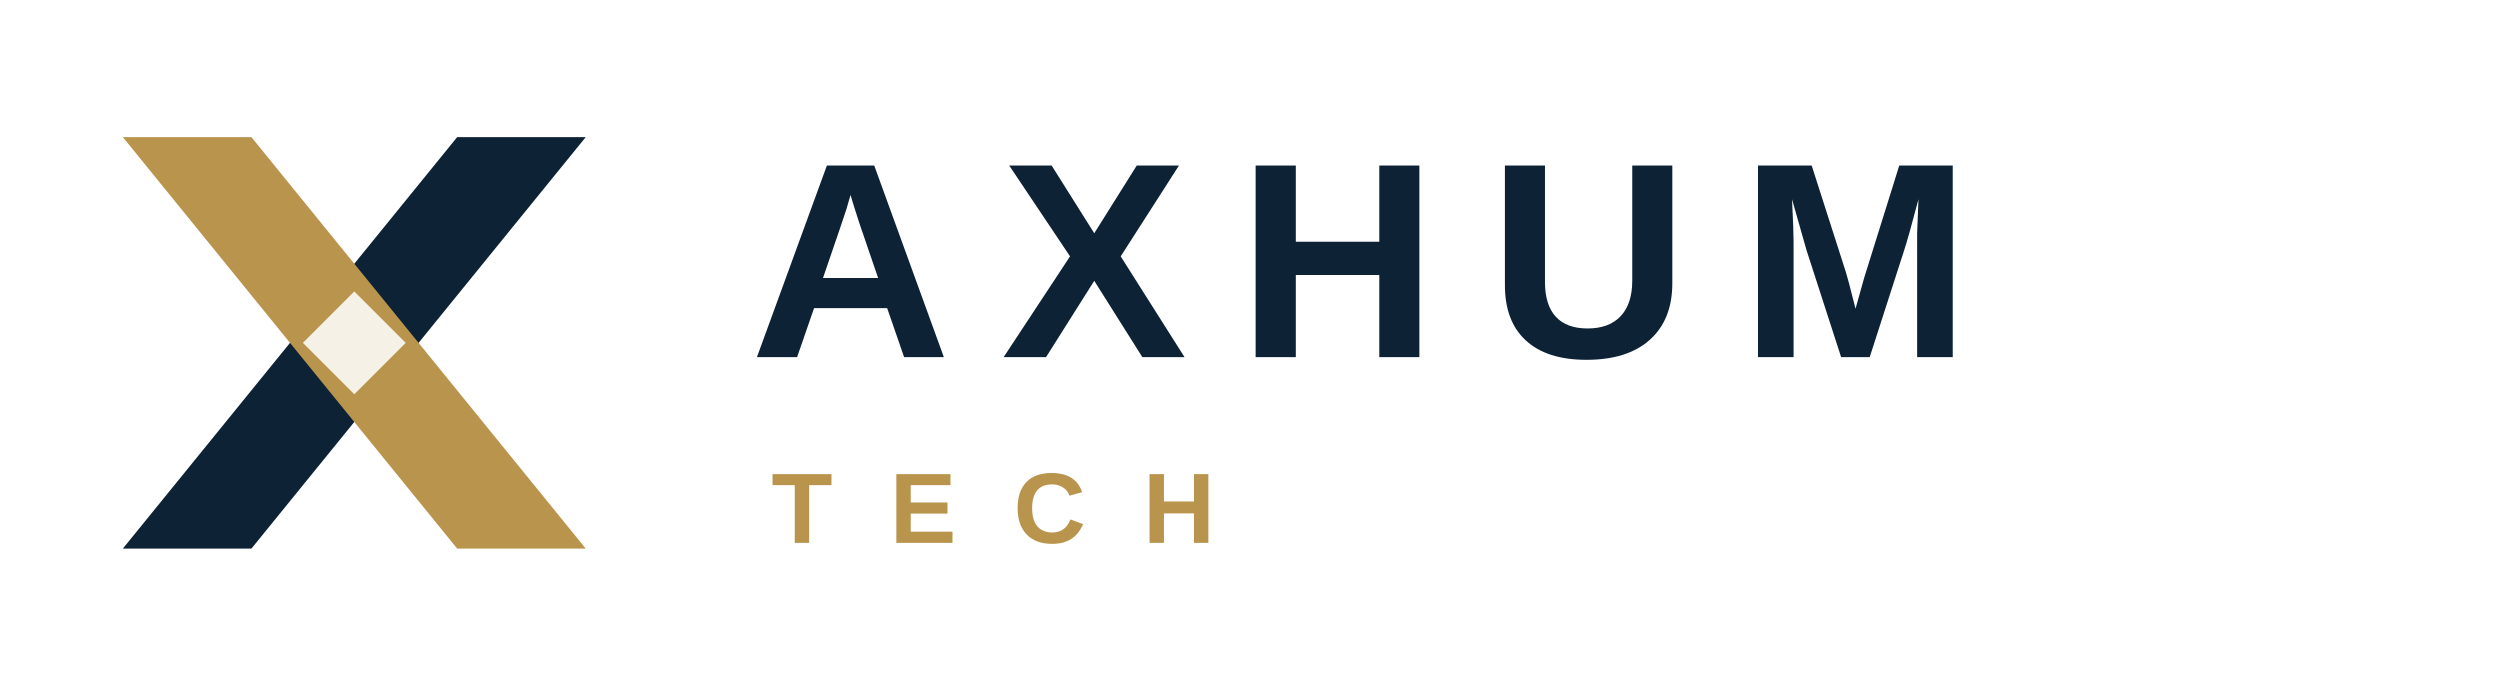
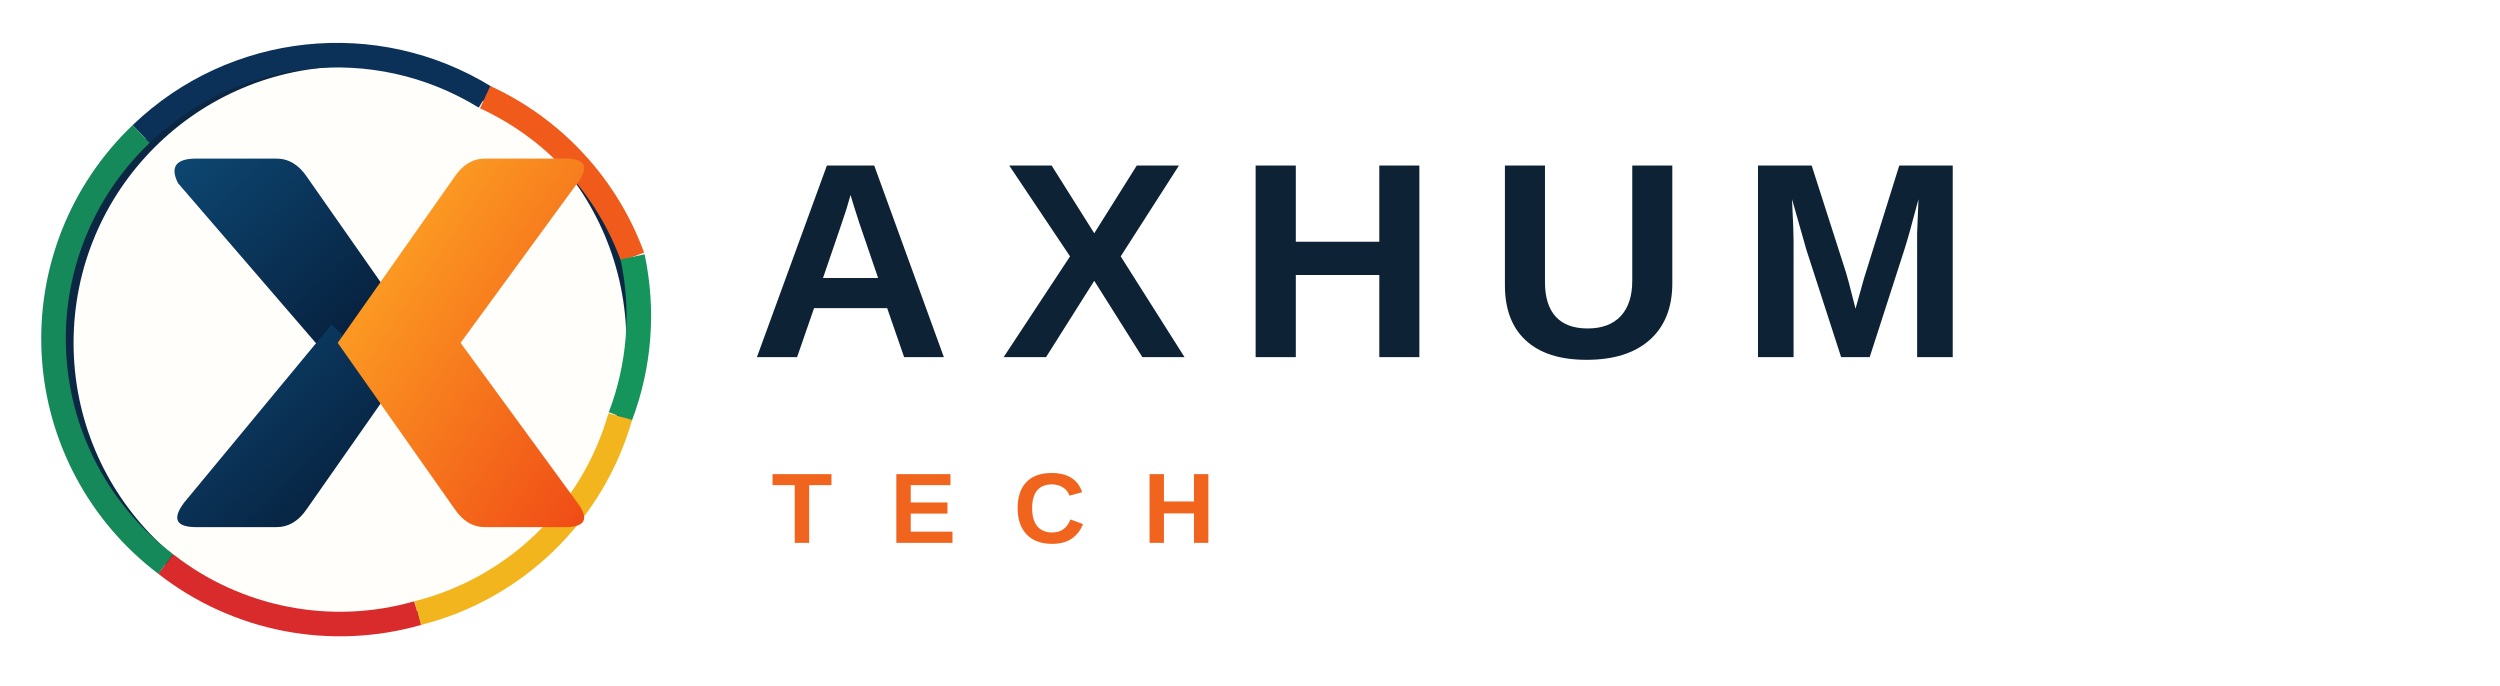
<svg xmlns="http://www.w3.org/2000/svg" viewBox="0 0 350 96" role="img" aria-labelledby="title desc">
-   <g transform="translate(10 12) scale(.9)">
-     <path d="M8 72h20L80 8H60z" fill="#0D2235" />
-     <path d="M8 8h20l52 64H60z" fill="#B9944D" />
-     <path d="m44 32 8 8-8 8-8-8z" fill="#F5F1E7" />
+   <defs>
+     <linearGradient id="n" x1="0" y1="0" x2="1" y2="1">
+       <stop stop-color="#0D4772" />
+       <stop offset="1" stop-color="#061A35" />
+     </linearGradient>
+     <linearGradient id="o" x1="0" y1="0" x2="1" y2="1">
+       <stop stop-color="#FFB326" />
+       <stop offset="1" stop-color="#F04B16" />
+     </linearGradient>
+   </defs>
+   <g transform="translate(6 5) scale(.86)">
+     <circle cx="50" cy="50" r="46" fill="#FFFEFA" stroke="#0B2744" stroke-width="2" />
+     <path d="M16 16A46 46 0 0 1 72 10" fill="none" stroke="#0B3158" stroke-width="4" />
+     <path d="M72 10A46 46 0 0 1 96 36" fill="none" stroke="#F05A1A" stroke-width="4" />
+     <path d="M96 36A46 46 0 0 1 94 62" fill="none" stroke="#15945B" stroke-width="4" />
+     <path d="M94 62A46 46 0 0 1 61 94" fill="none" stroke="#F2B51D" stroke-width="4" />
+     <path d="M61 94A46 46 0 0 1 20 86" fill="none" stroke="#D92B2B" stroke-width="4" />
+     <path d="M20 86A46 46 0 0 1 16 16" fill="none" stroke="#15895A" stroke-width="4" />
+     <path d="M22 24Q20 20 25 20h13q3 0 5 3l14 20-10 10z" fill="url(#n)" />
+     <path d="m47 47 10 10-14 20q-2 3-5 3H25q-5 0-2-4z" fill="url(#n)" />
+     <path d="m48 50 19-27q2-3 5-3h13q5 0 2 4L68 50l19 26q3 4-2 4H72q-3 0-5-3z" fill="url(#o)" />
  </g>
  <text x="105" y="50" fill="#0D2235" font-family="Manrope, Montserrat, Arial, sans-serif" font-size="39" font-weight="700" letter-spacing="7">AXHUM</text>
-   <text x="108" y="76" fill="#B9944D" font-family="Manrope, Montserrat, Arial, sans-serif" font-size="14" font-weight="700" letter-spacing="8">TECH</text>
+   <text x="108" y="76" fill="#F0641E" font-family="Manrope, Montserrat, Arial, sans-serif" font-size="14" font-weight="700" letter-spacing="8">TECH</text>
</svg>
